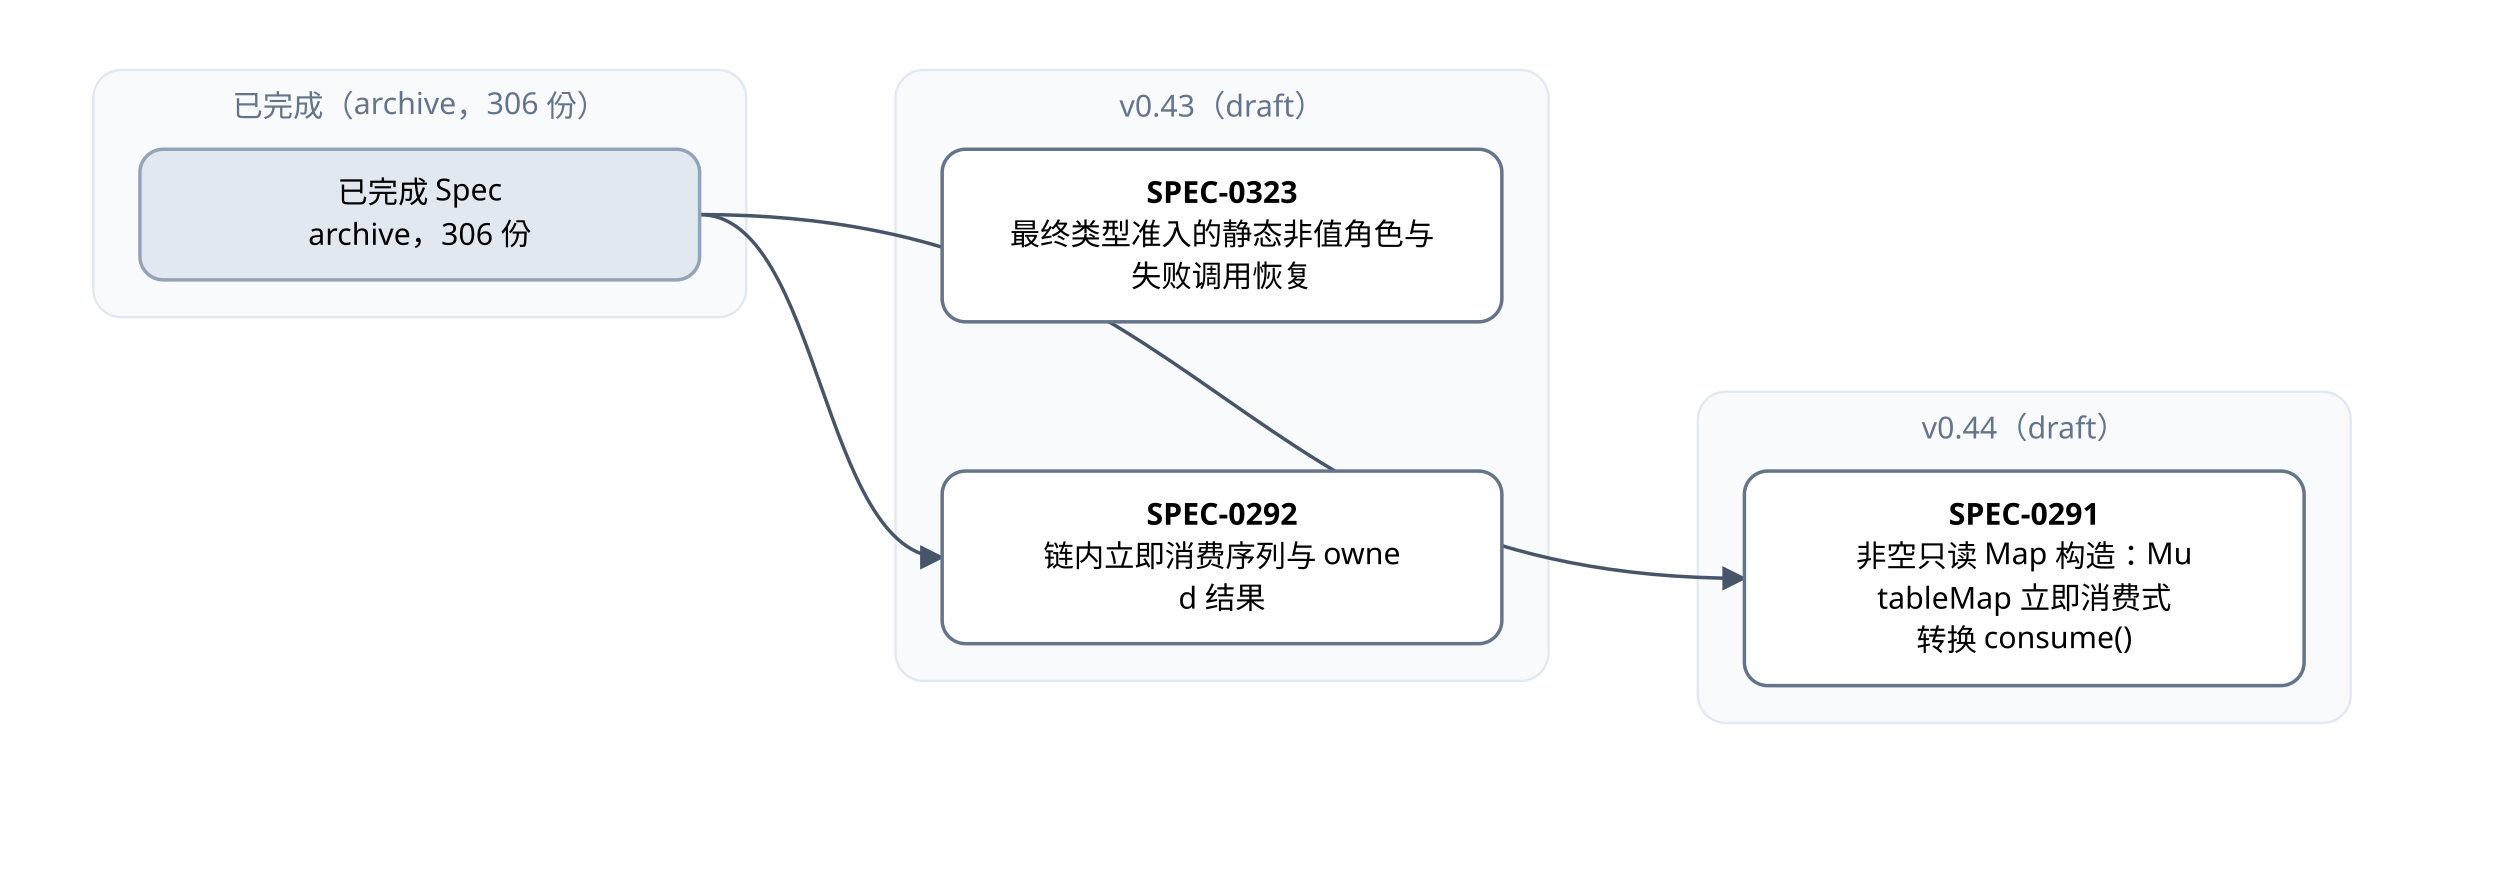
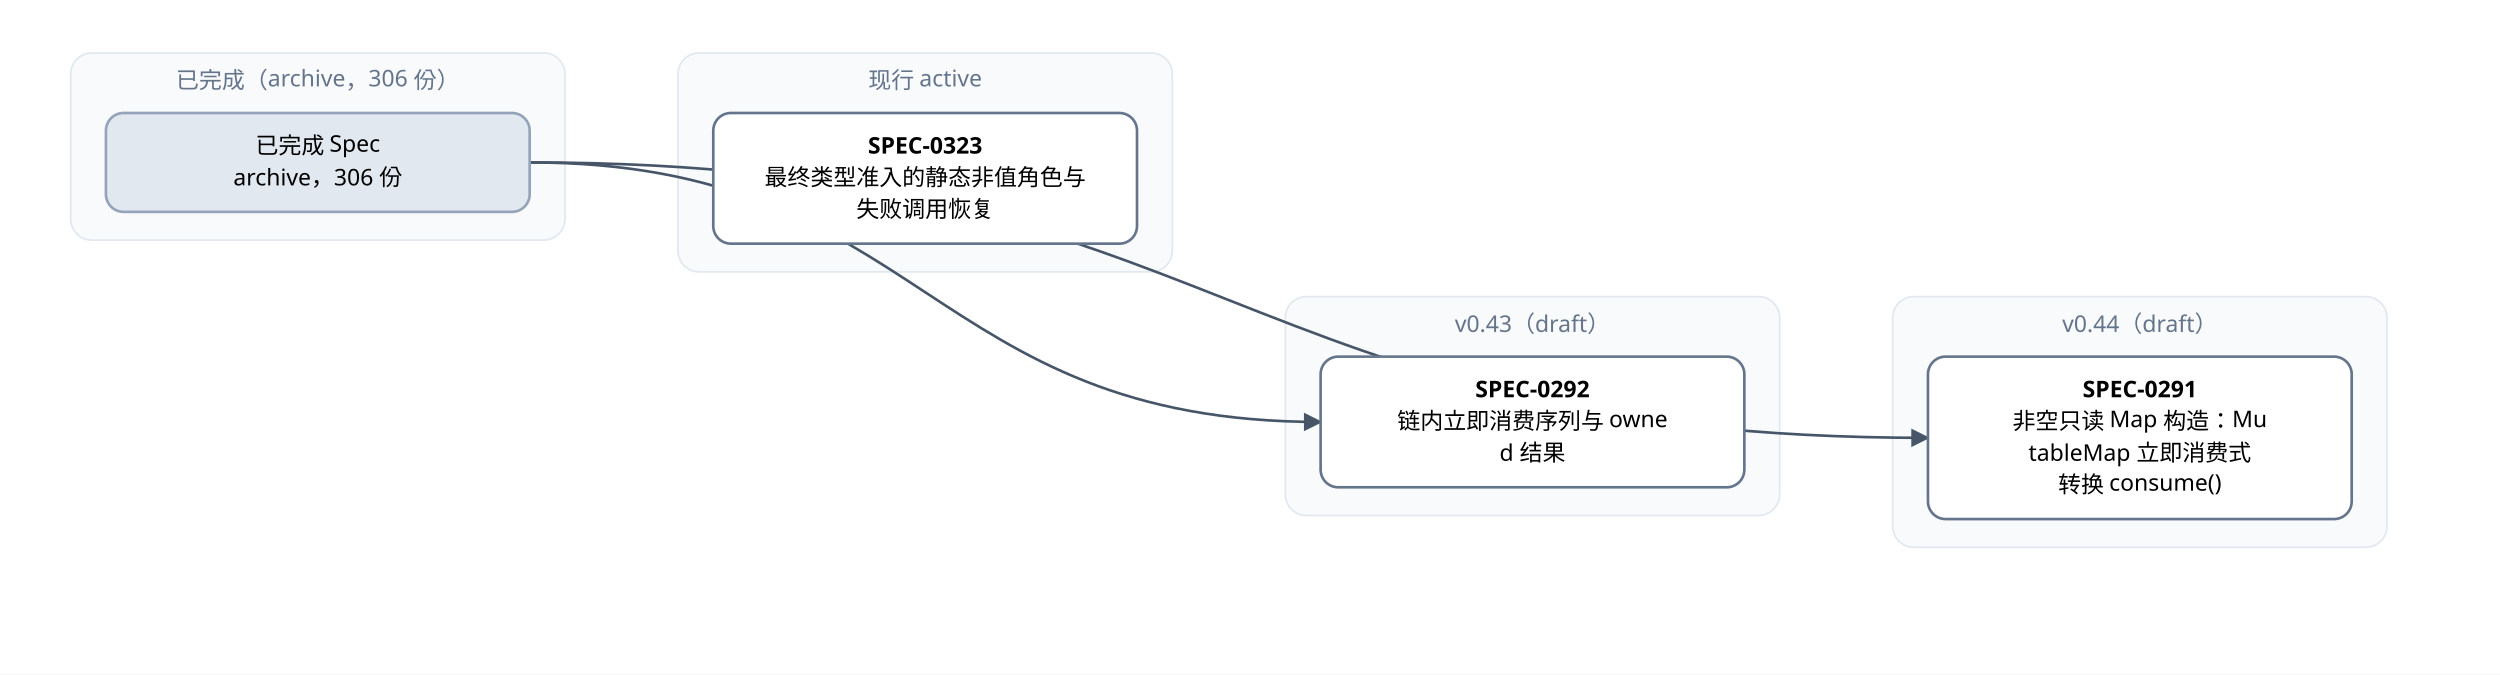
- <svg xmlns="http://www.w3.org/2000/svg" width="1072" height="382" viewBox="0 0 1072 382" font-family="PingFang SC, Microsoft YaHei, sans-serif">
+ <svg xmlns="http://www.w3.org/2000/svg" width="1416" height="382" viewBox="0 0 1416 382" font-family="PingFang SC, Microsoft YaHei, sans-serif">
  <defs>
    <marker id="arrow" viewBox="0 0 10 10" refX="9" refY="5" markerWidth="7" markerHeight="7" orient="auto-start-reverse">
      <path d="M0,0 L10,5 L0,10 z" fill="#475569" />
    </marker>
  </defs>
-   <rect width="1072" height="382" fill="#ffffff" />
+   <rect width="1416" height="382" fill="#ffffff" />
  <rect x="40" y="30" width="280" height="106" rx="12" fill="#f8fafc" stroke="#e2e8f0" />
  <text x="180" y="50" text-anchor="middle" font-size="13" fill="#64748b">已完成（archive，306 份）</text>
-   <rect x="384" y="30" width="280" height="262" rx="12" fill="#f8fafc" stroke="#e2e8f0" />
-   <text x="524" y="50" text-anchor="middle" font-size="13" fill="#64748b">v0.43（draft）</text>
-   <rect x="728" y="168" width="280" height="142" rx="12" fill="#f8fafc" stroke="#e2e8f0" />
-   <text x="868" y="188" text-anchor="middle" font-size="13" fill="#64748b">v0.44（draft）</text>
-   <path d="M 300 92 C 524 92, 524 248, 748 248" fill="none" stroke="#475569" stroke-width="1.5" marker-end="url(#arrow)" />
-   <path d="M 300 92 C 352 92, 352 239, 404 239" fill="none" stroke="#475569" stroke-width="1.5" marker-end="url(#arrow)" />
-   <rect x="748" y="202" width="240" height="92" rx="10" fill="#ffffff" stroke="#64748b" stroke-width="1.5" />
-   <text x="868" y="225" text-anchor="middle" font-size="13" font-weight="600">SPEC-0291</text>
-   <text x="868" y="243" text-anchor="middle" font-size="13">非空只读 Map 构造：Mu</text>
-   <text x="868" y="261" text-anchor="middle" font-size="13">tableMap 立即消费式</text>
-   <text x="868" y="279" text-anchor="middle" font-size="13">转换 consume()</text>
-   <rect x="404" y="202" width="240" height="74" rx="10" fill="#ffffff" stroke="#64748b" stroke-width="1.5" />
-   <text x="524" y="225" text-anchor="middle" font-size="13" font-weight="600">SPEC-0292</text>
-   <text x="524" y="243" text-anchor="middle" font-size="13">链内立即消费序列与 owne</text>
-   <text x="524" y="261" text-anchor="middle" font-size="13">d 结果</text>
+   <rect x="384" y="30" width="280" height="124" rx="12" fill="#f8fafc" stroke="#e2e8f0" />
+   <text x="524" y="50" text-anchor="middle" font-size="13" fill="#64748b">现行 active</text>
+   <rect x="728" y="168" width="280" height="124" rx="12" fill="#f8fafc" stroke="#e2e8f0" />
+   <text x="868" y="188" text-anchor="middle" font-size="13" fill="#64748b">v0.43（draft）</text>
+   <rect x="1072" y="168" width="280" height="142" rx="12" fill="#f8fafc" stroke="#e2e8f0" />
+   <text x="1212" y="188" text-anchor="middle" font-size="13" fill="#64748b">v0.44（draft）</text>
+   <path d="M 300 92 C 696 92, 696 248, 1092 248" fill="none" stroke="#475569" stroke-width="1.5" marker-end="url(#arrow)" />
+   <path d="M 300 92 C 524 92, 524 239, 748 239" fill="none" stroke="#475569" stroke-width="1.5" marker-end="url(#arrow)" />
+   <rect x="1092" y="202" width="240" height="92" rx="10" fill="#ffffff" stroke="#64748b" stroke-width="1.5" />
+   <text x="1212" y="225" text-anchor="middle" font-size="13" font-weight="600">SPEC-0291</text>
+   <text x="1212" y="243" text-anchor="middle" font-size="13">非空只读 Map 构造：Mu</text>
+   <text x="1212" y="261" text-anchor="middle" font-size="13">tableMap 立即消费式</text>
+   <text x="1212" y="279" text-anchor="middle" font-size="13">转换 consume()</text>
+   <rect x="748" y="202" width="240" height="74" rx="10" fill="#ffffff" stroke="#64748b" stroke-width="1.5" />
+   <text x="868" y="225" text-anchor="middle" font-size="13" font-weight="600">SPEC-0292</text>
+   <text x="868" y="243" text-anchor="middle" font-size="13">链内立即消费序列与 owne</text>
+   <text x="868" y="261" text-anchor="middle" font-size="13">d 结果</text>
  <rect x="404" y="64" width="240" height="74" rx="10" fill="#ffffff" stroke="#64748b" stroke-width="1.5" />
  <text x="524" y="87" text-anchor="middle" font-size="13" font-weight="600">SPEC-0323</text>
  <text x="524" y="105" text-anchor="middle" font-size="13">最终类型准入的静态非值角色与</text>
  <text x="524" y="123" text-anchor="middle" font-size="13">失败调用恢复</text>
  <rect x="60" y="64" width="240" height="56" rx="10" fill="#e2e8f0" stroke="#94a3b8" stroke-width="1.5" />
  <text x="180" y="87" text-anchor="middle" font-size="13">已完成 Spec</text>
  <text x="180" y="105" text-anchor="middle" font-size="13">archive，306 份</text>
</svg>
